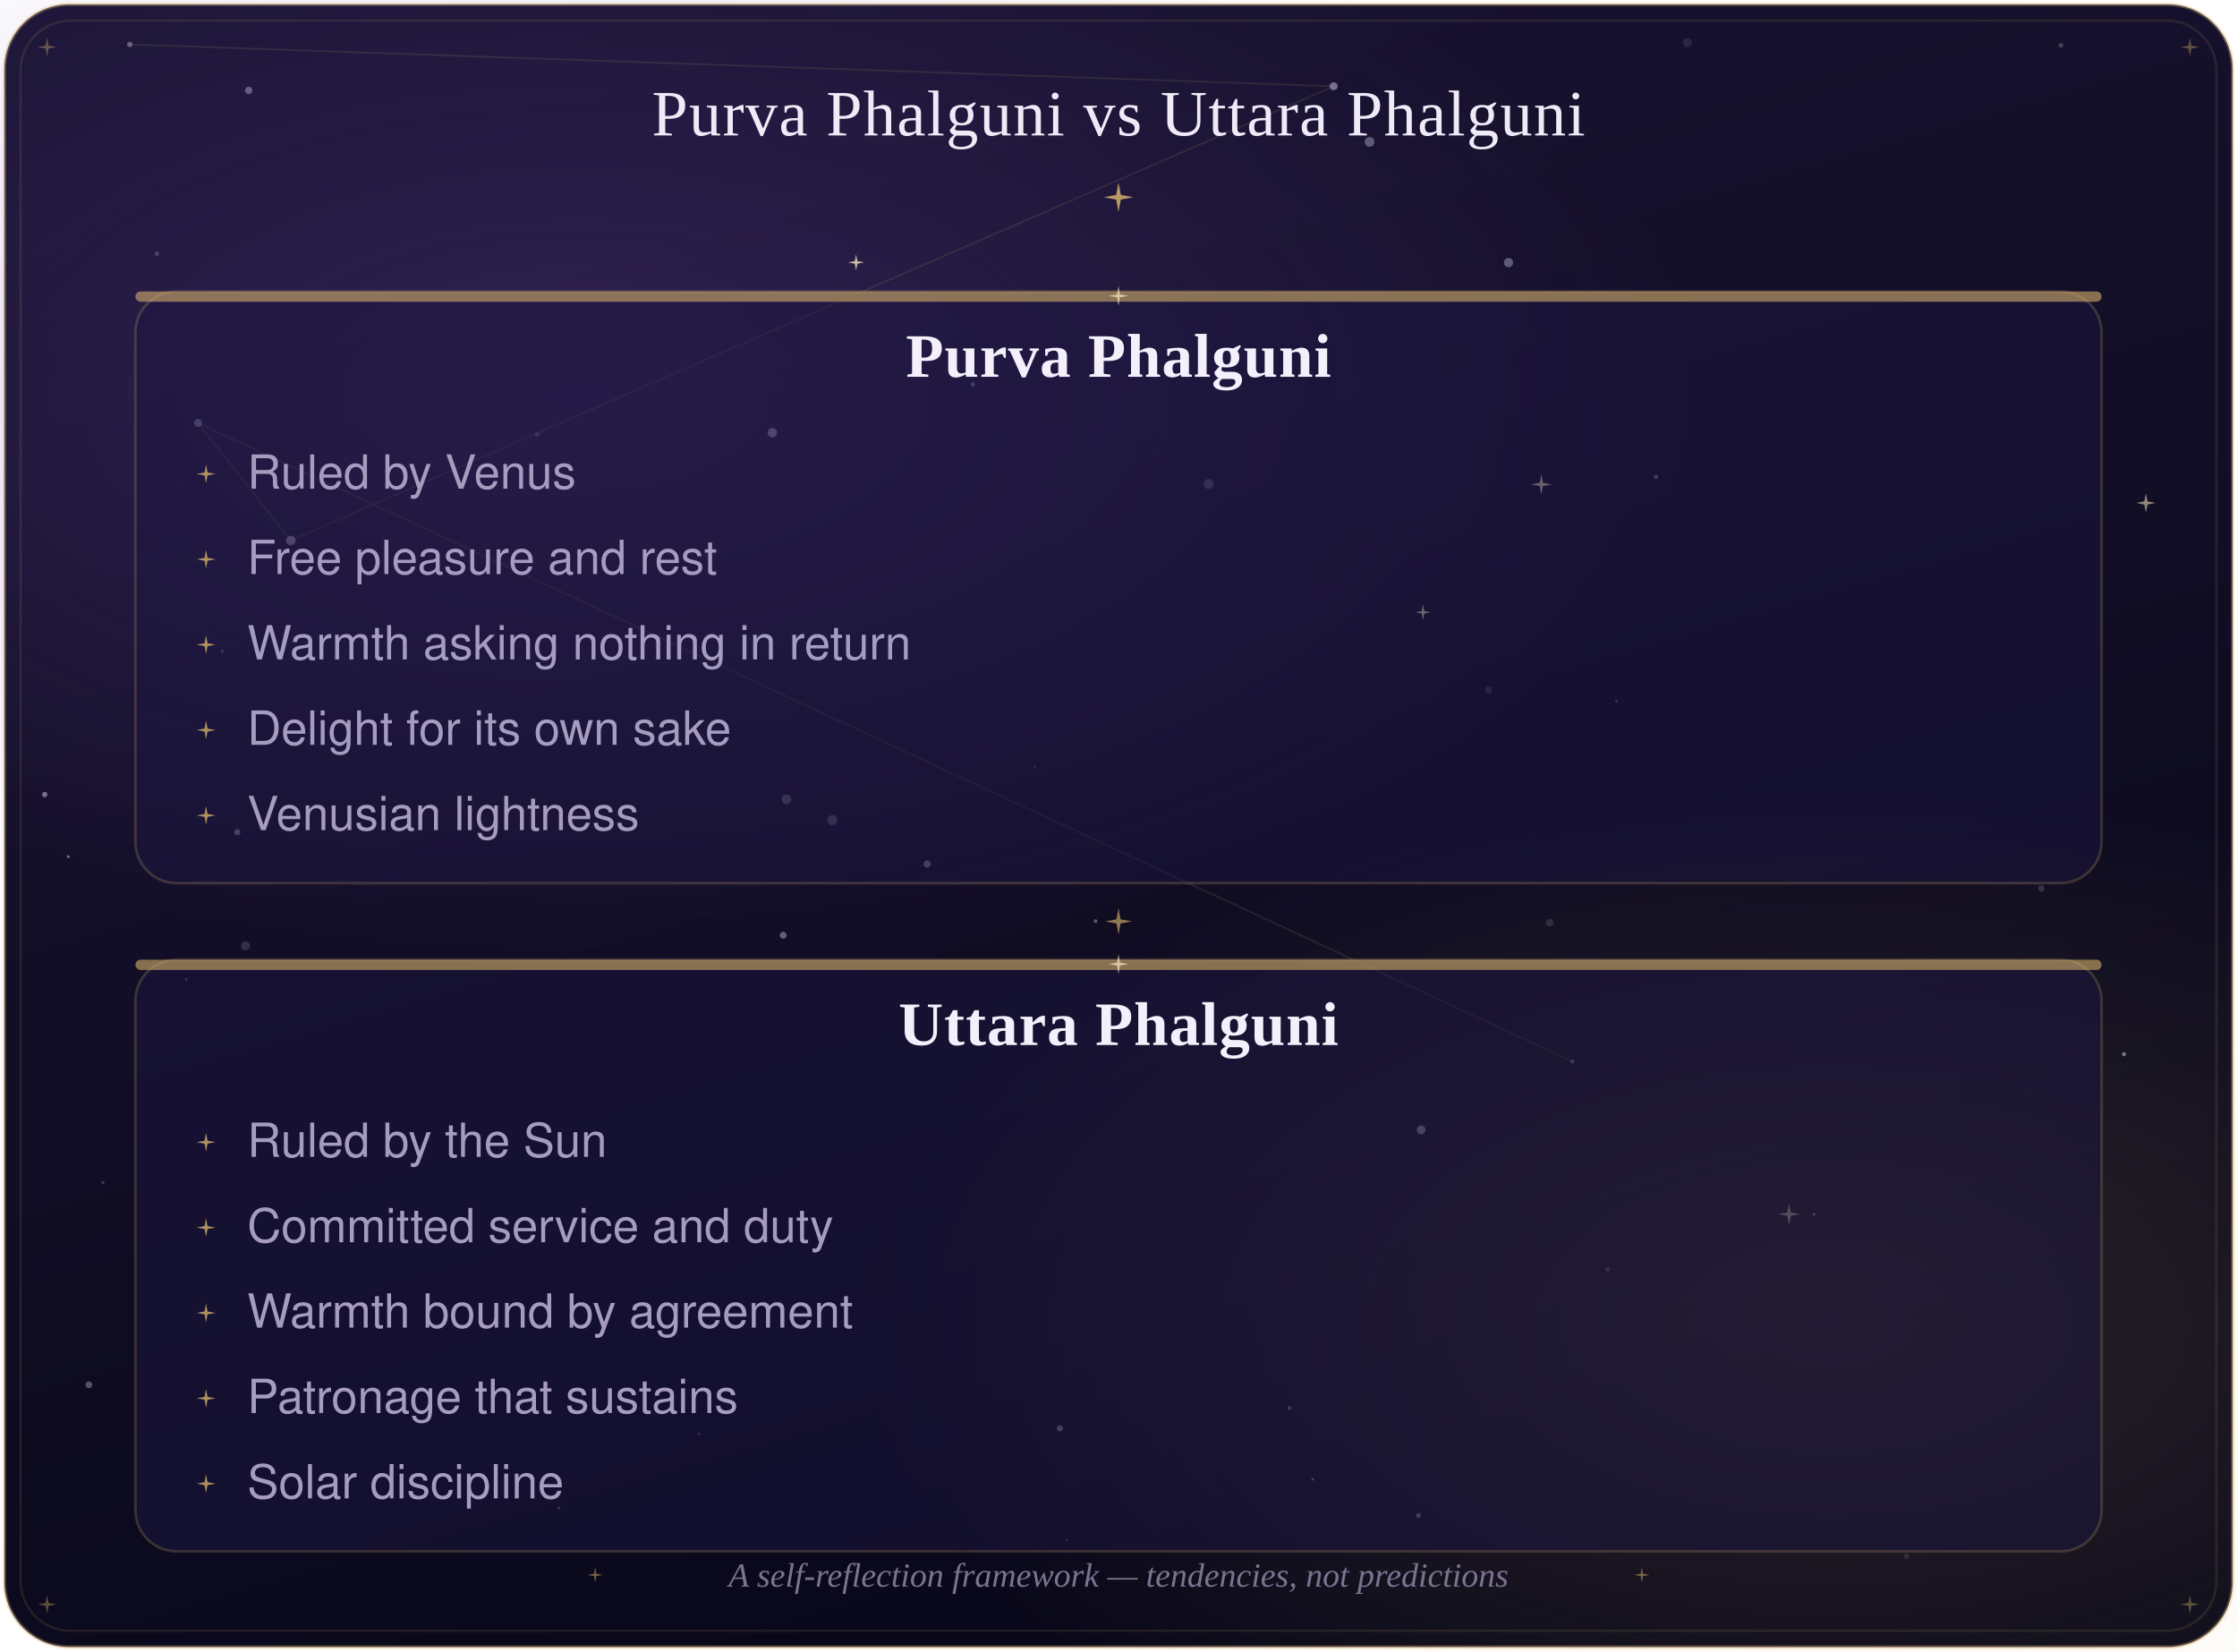
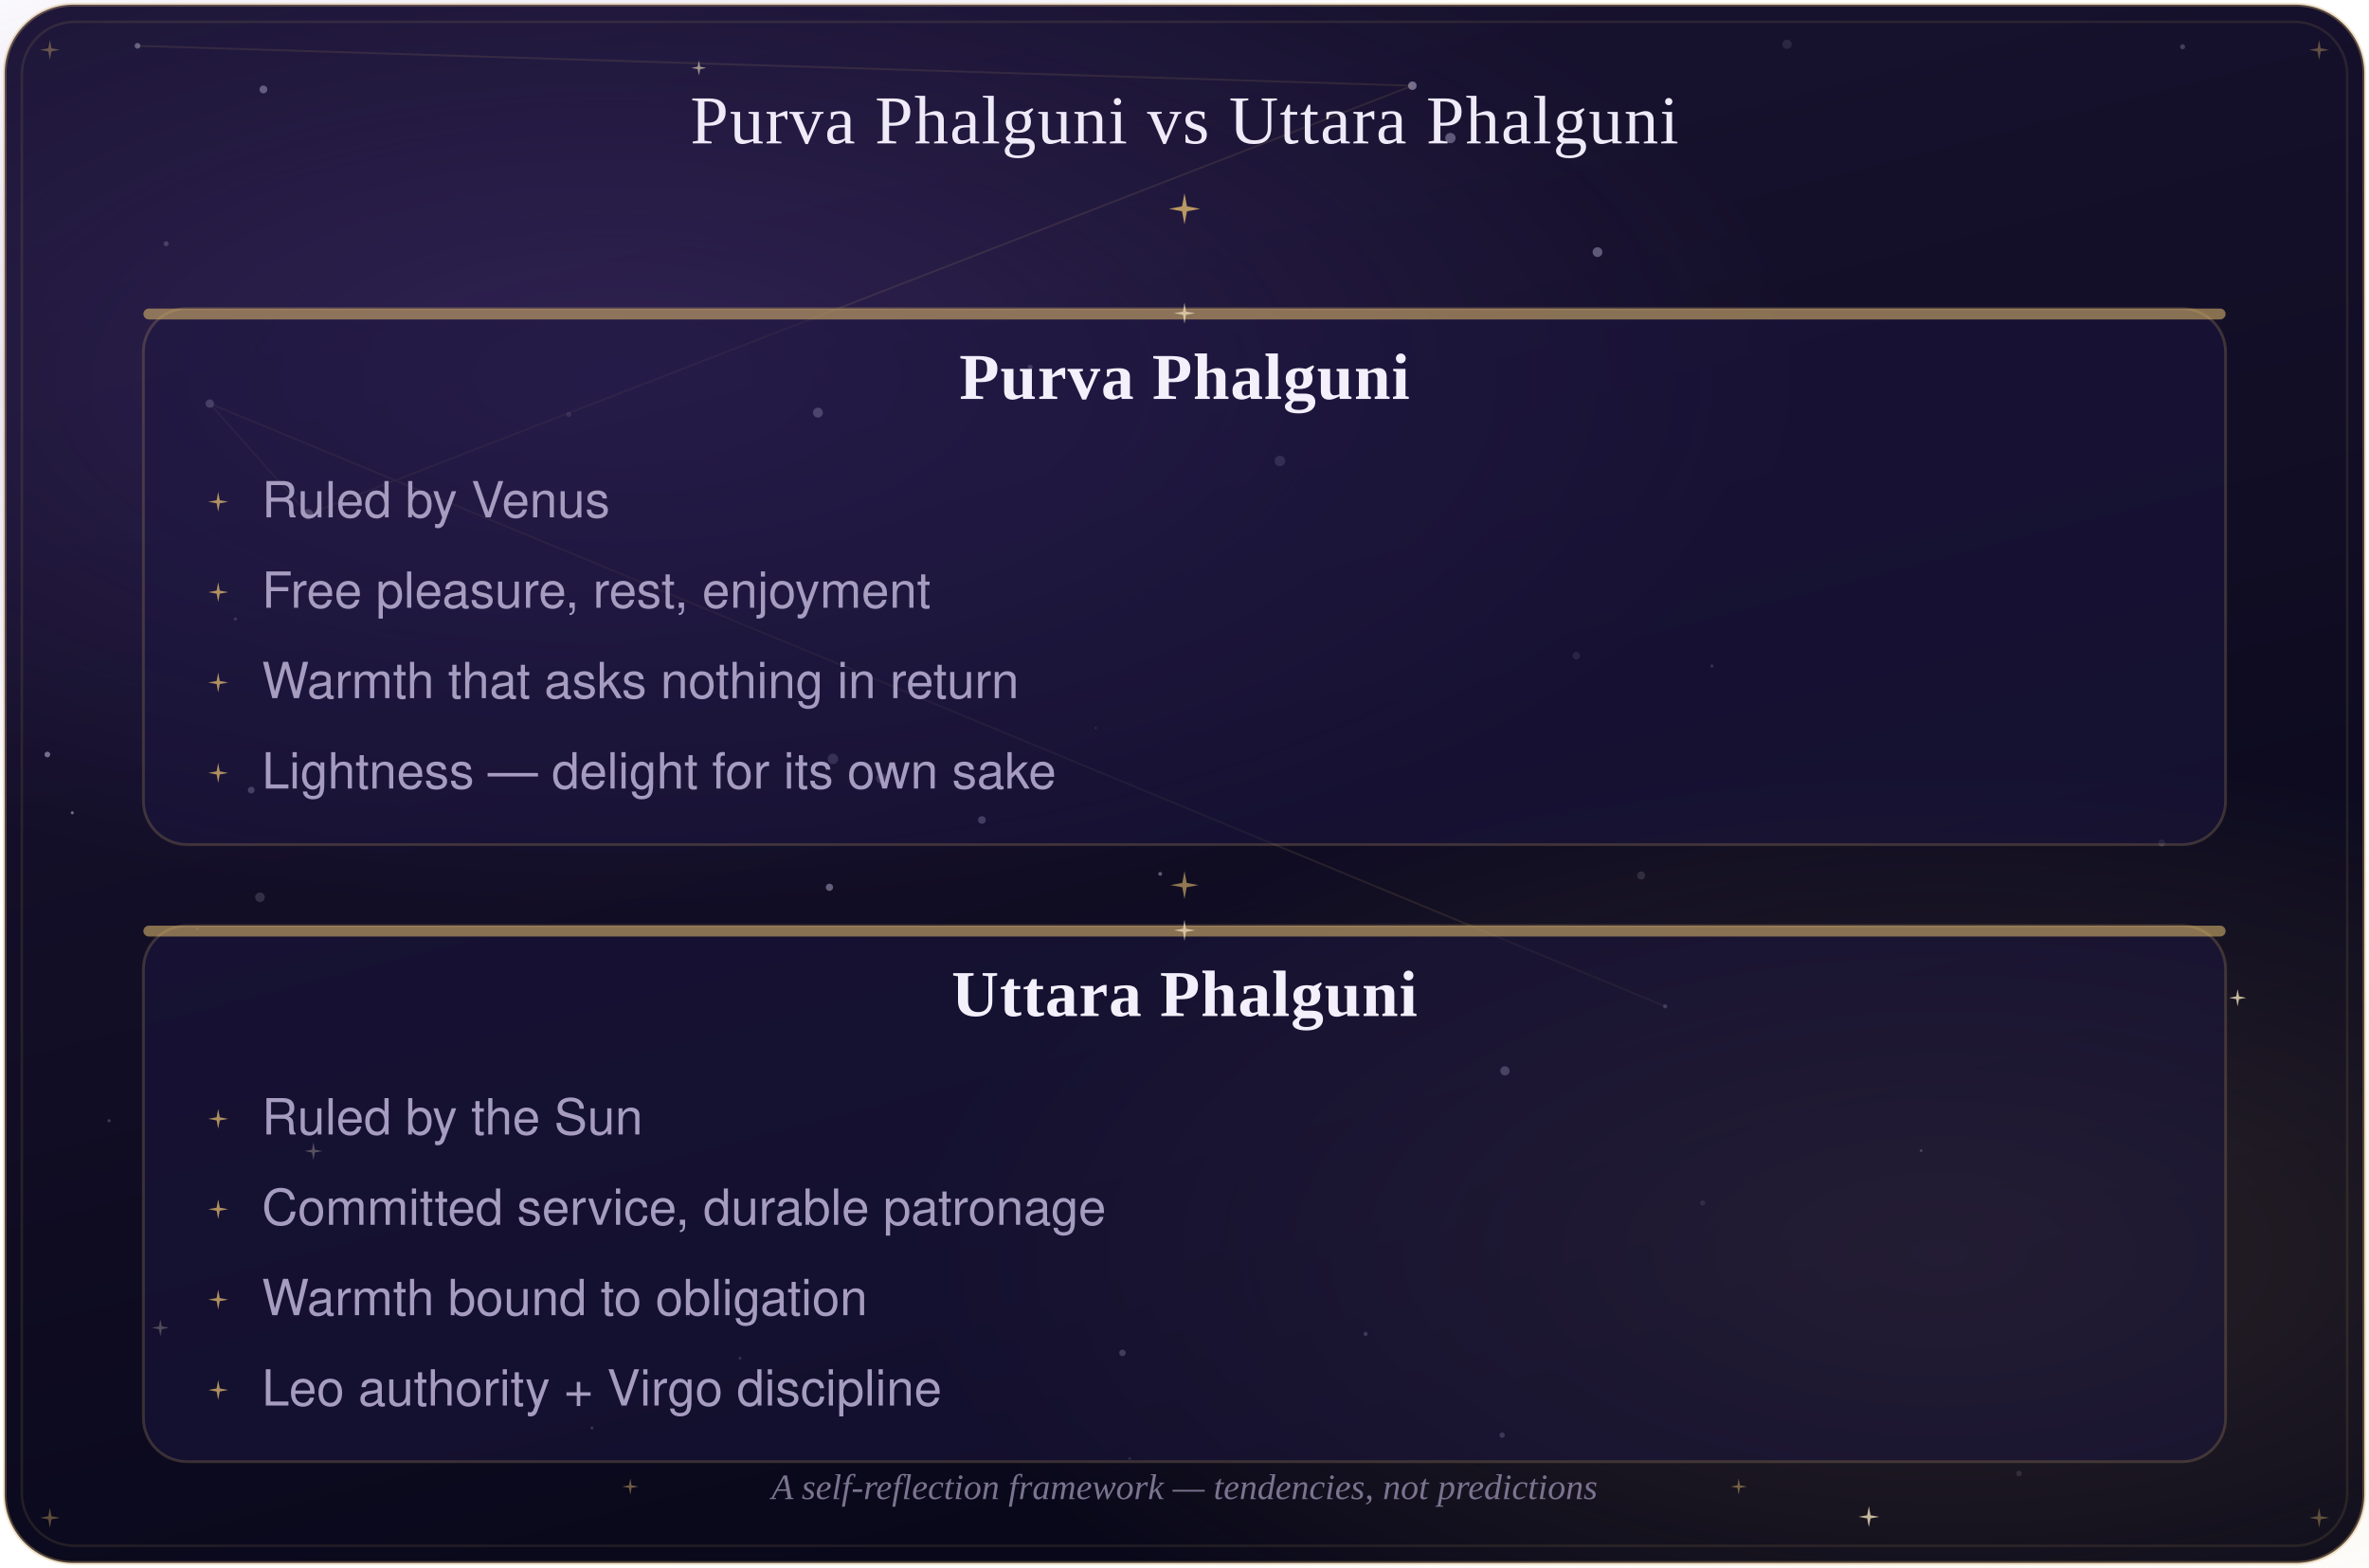
- <svg xmlns="http://www.w3.org/2000/svg" viewBox="0 0 760 561" role="img" aria-label="Purva Phalguni vs Uttara Phalguni">
+ <svg xmlns="http://www.w3.org/2000/svg" viewBox="0 0 760 503" role="img" aria-label="Purva Phalguni vs Uttara Phalguni">
  <defs>
    <linearGradient id="uttaraphalguninakshatra0en-panel" x1="0" y1="0" x2="0.4" y2="1">
      <stop offset="0" stop-color="#1a1433" />
      <stop offset="0.55" stop-color="#120e26" />
      <stop offset="1" stop-color="#09081a" />
    </linearGradient>
    <radialGradient id="uttaraphalguninakshatra0en-foil" cx="0.42" cy="0.34" r="0.75">
      <stop offset="0" stop-color="#fbf0d2" />
      <stop offset="0.5" stop-color="#e8c882" />
      <stop offset="1" stop-color="#b8923f" />
    </radialGradient>
    <radialGradient id="uttaraphalguninakshatra0en-glow" cx="0.5" cy="0.5" r="0.5">
      <stop offset="0" stop-color="#f6e6bf" />
      <stop offset="1" stop-color="#f6e6bf" stop-opacity="0" />
    </radialGradient>
    <radialGradient id="uttaraphalguninakshatra0en-neb1" cx="0.5" cy="0.5" r="0.5">
      <stop offset="0" stop-color="#6f4bb0" stop-opacity="0.28" />
      <stop offset="1" stop-color="#6f4bb0" stop-opacity="0" />
    </radialGradient>
    <radialGradient id="uttaraphalguninakshatra0en-neb2" cx="0.5" cy="0.5" r="0.5">
      <stop offset="0" stop-color="#d4af6a" stop-opacity="0.16" />
      <stop offset="1" stop-color="#d4af6a" stop-opacity="0" />
    </radialGradient>
    <linearGradient id="uttaraphalguninakshatra0en-rule" x1="0" y1="0" x2="1" y2="0">
      <stop offset="0" stop-color="#d4af6a" stop-opacity="0" />
      <stop offset="0.5" stop-color="#d4af6a" stop-opacity="0.6" />
      <stop offset="1" stop-color="#d4af6a" stop-opacity="0" />
    </linearGradient>
  </defs>
-   <rect x="1.5" y="1.5" width="757" height="558" rx="22" fill="url(#uttaraphalguninakshatra0en-panel)" />
-   <ellipse cx="198" cy="135" rx="380" ry="191" fill="url(#uttaraphalguninakshatra0en-neb1)" />
-   <ellipse cx="623" cy="449" rx="334" ry="180" fill="url(#uttaraphalguninakshatra0en-neb2)" />
-   <circle cx="549.2" cy="238.2" r="0.47" fill="#cfc8ea" opacity="0.38" />
-   <circle cx="44.1" cy="15.1" r="0.92" fill="#cfc8ea" opacity="0.41" />
-   <circle cx="700.2" cy="15.4" r="0.81" fill="#cfc8ea" opacity="0.25" />
-   <circle cx="410.6" cy="164.4" r="1.69" fill="#cfc8ea" opacity="0.27" />
-   <circle cx="83.4" cy="321.3" r="1.54" fill="#cfc8ea" opacity="0.18" />
-   <circle cx="262.4" cy="147.0" r="1.59" fill="#cfc8ea" opacity="0.51" />
-   <circle cx="63.3" cy="332.7" r="0.46" fill="#cfc8ea" opacity="0.33" />
-   <circle cx="453.1" cy="29.3" r="1.36" fill="#cfc8ea" opacity="0.50" />
-   <circle cx="693.5" cy="301.8" r="1.11" fill="#cfc8ea" opacity="0.18" />
-   <circle cx="616.3" cy="412.5" r="0.47" fill="#cfc8ea" opacity="0.47" />
-   <circle cx="351.5" cy="260.5" r="0.46" fill="#cfc8ea" opacity="0.19" />
-   <circle cx="75.5" cy="221.2" r="0.52" fill="#cfc8ea" opacity="0.35" />
-   <circle cx="23.2" cy="291.0" r="0.48" fill="#cfc8ea" opacity="0.52" />
-   <circle cx="98.8" cy="183.6" r="1.63" fill="#cfc8ea" opacity="0.51" />
-   <circle cx="53.3" cy="86.2" r="0.80" fill="#cfc8ea" opacity="0.23" />
-   <circle cx="67.3" cy="143.7" r="1.35" fill="#cfc8ea" opacity="0.44" />
-   <circle cx="534.2" cy="360.6" r="0.67" fill="#cfc8ea" opacity="0.42" />
-   <circle cx="15.2" cy="269.9" r="0.91" fill="#cfc8ea" opacity="0.51" />
-   <circle cx="512.5" cy="89.2" r="1.57" fill="#cfc8ea" opacity="0.39" />
-   <circle cx="35.0" cy="401.7" r="0.50" fill="#cfc8ea" opacity="0.25" />
-   <circle cx="481.9" cy="514.8" r="0.85" fill="#cfc8ea" opacity="0.42" />
-   <circle cx="182.5" cy="147.6" r="0.82" fill="#cfc8ea" opacity="0.24" />
-   <circle cx="330.5" cy="130.6" r="0.78" fill="#cfc8ea" opacity="0.40" />
-   <circle cx="546.2" cy="431.2" r="0.84" fill="#cfc8ea" opacity="0.23" />
-   <circle cx="189.9" cy="512.2" r="0.48" fill="#cfc8ea" opacity="0.38" />
-   <circle cx="362.4" cy="523.2" r="0.41" fill="#cfc8ea" opacity="0.28" />
-   <circle cx="267.2" cy="271.5" r="1.68" fill="#cfc8ea" opacity="0.32" />
-   <circle cx="438.1" cy="478.3" r="0.66" fill="#cfc8ea" opacity="0.41" />
-   <circle cx="266.1" cy="317.7" r="1.16" fill="#cfc8ea" opacity="0.43" />
-   <circle cx="84.5" cy="30.7" r="1.25" fill="#cfc8ea" opacity="0.39" />
-   <circle cx="526.5" cy="313.4" r="1.28" fill="#cfc8ea" opacity="0.15" />
-   <circle cx="573.3" cy="14.5" r="1.50" fill="#cfc8ea" opacity="0.12" />
-   <circle cx="237.4" cy="487.1" r="0.49" fill="#cfc8ea" opacity="0.31" />
-   <circle cx="505.7" cy="234.4" r="1.21" fill="#cfc8ea" opacity="0.21" />
-   <circle cx="465.3" cy="48.2" r="1.66" fill="#cfc8ea" opacity="0.39" />
-   <circle cx="482.8" cy="383.8" r="1.49" fill="#cfc8ea" opacity="0.50" />
-   <circle cx="372.2" cy="312.9" r="0.62" fill="#cfc8ea" opacity="0.41" />
-   <circle cx="360.1" cy="485.2" r="1.05" fill="#cfc8ea" opacity="0.46" />
-   <circle cx="647.7" cy="528.6" r="0.89" fill="#cfc8ea" opacity="0.13" />
-   <circle cx="282.8" cy="278.6" r="1.70" fill="#cfc8ea" opacity="0.30" />
-   <circle cx="80.6" cy="282.7" r="1.08" fill="#cfc8ea" opacity="0.49" />
-   <circle cx="315.0" cy="293.5" r="1.24" fill="#cfc8ea" opacity="0.47" />
-   <circle cx="721.6" cy="358.1" r="0.70" fill="#cfc8ea" opacity="0.51" />
-   <circle cx="562.6" cy="162.0" r="0.74" fill="#cfc8ea" opacity="0.46" />
-   <circle cx="446.0" cy="502.5" r="0.46" fill="#cfc8ea" opacity="0.48" />
-   <circle cx="60.7" cy="165.6" r="0.42" fill="#cfc8ea" opacity="0.12" />
-   <circle cx="30.2" cy="470.4" r="1.14" fill="#cfc8ea" opacity="0.37" />
-   <path d="M 483.438 205.3 L 483.9 207.6 L 486.1 207.979 L 483.9 208.4 L 483.438 210.6 L 483.0 208.4 L 480.8 207.979 L 483.0 207.6 Z" fill="#f6e6bf" opacity="0.758" />
-   <path d="M 729.057 167.6 L 729.6 170.3 L 732.3 170.834 L 729.6 171.4 L 729.057 174.1 L 728.5 171.4 L 725.8 170.834 L 728.5 170.3 Z" fill="#f6e6bf" opacity="0.558" />
-   <path d="M 607.841 408.7 L 608.4 411.9 L 611.5 412.447 L 608.4 413.0 L 607.841 416.1 L 607.2 413.0 L 604.1 412.447 L 607.2 411.9 Z" fill="#f6e6bf" opacity="0.514" />
-   <path d="M 290.835 86.4 L 291.3 88.7 L 293.6 89.112 L 291.3 89.6 L 290.835 91.9 L 290.4 89.6 L 288.1 89.112 L 290.4 88.7 Z" fill="#f6e6bf" opacity="0.778" />
-   <path d="M 523.659 161.0 L 524.2 164.0 L 527.2 164.582 L 524.2 165.1 L 523.659 168.1 L 523.1 165.1 L 520.1 164.582 L 523.1 164.0 Z" fill="#f6e6bf" opacity="0.698" />
-   <path d="M 44.1 15.1 L 453.1 29.3 L 98.8 183.6 L 67.3 143.7 L 534.2 360.6" fill="none" stroke="#d4af6a" stroke-width="0.6" opacity="0.12" />
-   <rect x="1.5" y="1.5" width="757" height="558" rx="22" fill="none" stroke="#d4af6a" stroke-opacity="0.34" stroke-width="1.2" />
-   <rect x="7" y="7" width="746" height="547" rx="17" fill="none" stroke="#d4af6a" stroke-opacity="0.12" stroke-width="0.8" />
+   <rect x="1.5" y="1.5" width="757" height="500" rx="22" fill="url(#uttaraphalguninakshatra0en-panel)" />
+   <ellipse cx="198" cy="121" rx="380" ry="171" fill="url(#uttaraphalguninakshatra0en-neb1)" />
+   <ellipse cx="623" cy="402" rx="334" ry="161" fill="url(#uttaraphalguninakshatra0en-neb2)" />
+   <circle cx="549.2" cy="213.7" r="0.47" fill="#cfc8ea" opacity="0.38" />
+   <circle cx="44.1" cy="14.7" r="0.92" fill="#cfc8ea" opacity="0.41" />
+   <circle cx="700.2" cy="15.0" r="0.81" fill="#cfc8ea" opacity="0.25" />
+   <circle cx="410.6" cy="147.9" r="1.69" fill="#cfc8ea" opacity="0.27" />
+   <circle cx="83.4" cy="287.9" r="1.54" fill="#cfc8ea" opacity="0.18" />
+   <circle cx="262.4" cy="132.4" r="1.59" fill="#cfc8ea" opacity="0.51" />
+   <circle cx="63.3" cy="298.0" r="0.46" fill="#cfc8ea" opacity="0.33" />
+   <circle cx="453.1" cy="27.5" r="1.36" fill="#cfc8ea" opacity="0.50" />
+   <circle cx="693.5" cy="270.5" r="1.11" fill="#cfc8ea" opacity="0.18" />
+   <circle cx="616.3" cy="369.2" r="0.47" fill="#cfc8ea" opacity="0.47" />
+   <circle cx="351.5" cy="233.6" r="0.46" fill="#cfc8ea" opacity="0.19" />
+   <circle cx="75.5" cy="198.6" r="0.52" fill="#cfc8ea" opacity="0.35" />
+   <circle cx="23.2" cy="260.8" r="0.48" fill="#cfc8ea" opacity="0.52" />
+   <circle cx="98.8" cy="165.0" r="1.63" fill="#cfc8ea" opacity="0.51" />
+   <circle cx="53.3" cy="78.2" r="0.80" fill="#cfc8ea" opacity="0.23" />
+   <circle cx="67.3" cy="129.5" r="1.35" fill="#cfc8ea" opacity="0.44" />
+   <circle cx="534.2" cy="322.9" r="0.67" fill="#cfc8ea" opacity="0.42" />
+   <circle cx="15.2" cy="242.1" r="0.91" fill="#cfc8ea" opacity="0.51" />
+   <circle cx="512.5" cy="80.9" r="1.57" fill="#cfc8ea" opacity="0.39" />
+   <circle cx="35.0" cy="359.6" r="0.50" fill="#cfc8ea" opacity="0.25" />
+   <circle cx="481.9" cy="460.5" r="0.85" fill="#cfc8ea" opacity="0.42" />
+   <circle cx="182.5" cy="133.0" r="0.82" fill="#cfc8ea" opacity="0.24" />
+   <circle cx="330.5" cy="117.8" r="0.78" fill="#cfc8ea" opacity="0.40" />
+   <circle cx="546.2" cy="386.0" r="0.84" fill="#cfc8ea" opacity="0.23" />
+   <circle cx="189.9" cy="458.2" r="0.48" fill="#cfc8ea" opacity="0.38" />
+   <circle cx="362.4" cy="468.0" r="0.41" fill="#cfc8ea" opacity="0.28" />
+   <circle cx="267.2" cy="243.5" r="1.68" fill="#cfc8ea" opacity="0.32" />
+   <circle cx="438.1" cy="428.0" r="0.66" fill="#cfc8ea" opacity="0.41" />
+   <circle cx="266.1" cy="284.7" r="1.16" fill="#cfc8ea" opacity="0.43" />
+   <circle cx="84.5" cy="28.7" r="1.25" fill="#cfc8ea" opacity="0.39" />
+   <circle cx="526.5" cy="280.9" r="1.28" fill="#cfc8ea" opacity="0.15" />
+   <circle cx="573.3" cy="14.2" r="1.50" fill="#cfc8ea" opacity="0.12" />
+   <circle cx="237.4" cy="435.8" r="0.49" fill="#cfc8ea" opacity="0.31" />
+   <circle cx="505.7" cy="210.4" r="1.21" fill="#cfc8ea" opacity="0.21" />
+   <circle cx="465.3" cy="44.3" r="1.66" fill="#cfc8ea" opacity="0.39" />
+   <circle cx="482.8" cy="343.6" r="1.49" fill="#cfc8ea" opacity="0.50" />
+   <circle cx="372.2" cy="280.4" r="0.62" fill="#cfc8ea" opacity="0.41" />
+   <circle cx="360.1" cy="434.1" r="1.05" fill="#cfc8ea" opacity="0.46" />
+   <circle cx="647.7" cy="472.8" r="0.89" fill="#cfc8ea" opacity="0.13" />
+   <circle cx="282.8" cy="249.8" r="1.70" fill="#cfc8ea" opacity="0.30" />
+   <circle cx="80.6" cy="253.5" r="1.08" fill="#cfc8ea" opacity="0.49" />
+   <circle cx="315.0" cy="263.1" r="1.24" fill="#cfc8ea" opacity="0.47" />
+   <path d="M 717.855 317.4 L 718.3 319.7 L 720.6 320.17 L 718.3 320.6 L 717.855 322.9 L 717.4 320.6 L 715.1 320.17 L 717.4 319.7 Z" fill="#f6e6bf" opacity="0.782" />
+   <path d="M 100.541 366.5 L 101.0 368.9 L 103.4 369.342 L 101.0 369.8 L 100.541 372.2 L 100.1 369.8 L 97.7 369.342 L 100.1 368.9 Z" fill="#f6e6bf" opacity="0.579" />
+   <path d="M 599.548 483.3 L 600.1 486.2 L 602.9 486.693 L 600.1 487.2 L 599.548 490.0 L 599.0 487.2 L 596.2 486.693 L 599.0 486.2 Z" fill="#f6e6bf" opacity="0.774" />
+   <path d="M 51.459 423.3 L 51.9 425.6 L 54.2 426.028 L 51.9 426.5 L 51.459 428.8 L 51.0 426.5 L 48.7 426.028 L 51.0 425.6 Z" fill="#f6e6bf" opacity="0.52" />
+   <path d="M 224.224 19.4 L 224.6 21.4 L 226.6 21.78 L 224.6 22.2 L 224.224 24.2 L 223.8 22.2 L 221.8 21.78 L 223.8 21.4 Z" fill="#f6e6bf" opacity="0.607" />
+   <path d="M 44.1 14.7 L 453.1 27.5 L 98.8 165.0 L 67.3 129.5 L 534.2 322.9" fill="none" stroke="#d4af6a" stroke-width="0.6" opacity="0.12" />
+   <rect x="1.5" y="1.5" width="757" height="500" rx="22" fill="none" stroke="#d4af6a" stroke-opacity="0.34" stroke-width="1.2" />
+   <rect x="7" y="7" width="746" height="489" rx="17" fill="none" stroke="#d4af6a" stroke-opacity="0.12" stroke-width="0.8" />
  <path d="M 16 12.8 L 16.5 15.5 L 19.2 16 L 16.5 16.5 L 16 19.2 L 15.5 16.5 L 12.8 16 L 15.5 15.5 Z" fill="#d4af6a" opacity="0.4" />
  <path d="M 744 12.8 L 744.5 15.5 L 747.2 16 L 744.5 16.5 L 744 19.2 L 743.5 16.5 L 740.8 16 L 743.5 15.5 Z" fill="#d4af6a" opacity="0.4" />
-   <path d="M 16 541.8 L 16.5 544.5 L 19.2 545 L 16.5 545.5 L 16 548.2 L 15.5 545.5 L 12.8 545 L 15.5 544.5 Z" fill="#d4af6a" opacity="0.4" />
-   <path d="M 744 541.8 L 744.5 544.5 L 747.2 545 L 744.5 545.5 L 744 548.2 L 743.5 545.5 L 740.8 545 L 743.5 544.5 Z" fill="#d4af6a" opacity="0.4" />
+   <path d="M 16 483.8 L 16.5 486.5 L 19.2 487 L 16.5 487.5 L 16 490.2 L 15.5 487.5 L 12.8 487 L 15.5 486.5 Z" fill="#d4af6a" opacity="0.4" />
+   <path d="M 744 483.8 L 744.5 486.5 L 747.2 487 L 744.5 487.5 L 744 490.2 L 743.5 487.5 L 740.8 487 L 743.5 486.5 Z" fill="#d4af6a" opacity="0.4" />
  <text x="380" y="46" text-anchor="middle" font-family="Georgia, 'Times New Roman', serif" font-size="22" letter-spacing="0.4" fill="#efeaf8">Purva Phalguni vs Uttara Phalguni</text>
  <line x1="230" y1="67" x2="368" y2="67" stroke="url(#uttaraphalguninakshatra0en-rule)" stroke-width="1" />
  <line x1="392" y1="67" x2="530" y2="67" stroke="url(#uttaraphalguninakshatra0en-rule)" stroke-width="1" />
  <path d="M 380 62.0 L 380.8 66.2 L 385.0 67 L 380.8 67.8 L 380 72.0 L 379.2 67.8 L 375.0 67 L 379.2 66.2 Z" fill="#d4af6a" opacity="0.85" />
-   <rect x="46" y="99" width="668" height="201.0" rx="14" fill="#1d1740" fill-opacity="0.5" stroke="#d4af6a" stroke-opacity="0.22" stroke-width="0.9" />
+   <rect x="46" y="99" width="668" height="172.0" rx="14" fill="#1d1740" fill-opacity="0.5" stroke="#d4af6a" stroke-opacity="0.22" stroke-width="0.9" />
  <rect x="46" y="99" width="668" height="3.5" rx="1.8" fill="#d4af6a" fill-opacity="0.6" />
  <path d="M 380 97.1 L 380.5 100.0 L 383.4 100.5 L 380.5 101.0 L 380 103.9 L 379.5 101.0 L 376.6 100.5 L 379.5 100.0 Z" fill="#f6e6bf" opacity="0.7" />
  <text x="380" y="128.0" text-anchor="middle" font-family="Georgia, 'Times New Roman', serif" font-size="21" font-weight="700" letter-spacing="0.3" fill="#f3effb">Purva Phalguni</text>
  <path d="M 70 157.8 L 70.5 160.5 L 73.2 161 L 70.5 161.5 L 70 164.2 L 69.5 161.5 L 66.8 161 L 69.5 160.5 Z" fill="#d4af6a" opacity="0.8" />
  <text x="84" y="166.0" font-family="Helvetica, Arial, sans-serif" font-size="16" fill="#a59cc0">Ruled by Venus</text>
  <path d="M 70 186.8 L 70.5 189.5 L 73.2 190 L 70.5 190.5 L 70 193.2 L 69.5 190.5 L 66.8 190 L 69.5 189.5 Z" fill="#d4af6a" opacity="0.8" />
-   <text x="84" y="195.0" font-family="Helvetica, Arial, sans-serif" font-size="16" fill="#a59cc0">Free pleasure and rest</text>
+   <text x="84" y="195.0" font-family="Helvetica, Arial, sans-serif" font-size="16" fill="#a59cc0">Free pleasure, rest, enjoyment</text>
  <path d="M 70 215.8 L 70.5 218.5 L 73.2 219 L 70.5 219.5 L 70 222.2 L 69.5 219.5 L 66.8 219 L 69.5 218.5 Z" fill="#d4af6a" opacity="0.8" />
-   <text x="84" y="224.0" font-family="Helvetica, Arial, sans-serif" font-size="16" fill="#a59cc0">Warmth asking nothing in return</text>
+   <text x="84" y="224.0" font-family="Helvetica, Arial, sans-serif" font-size="16" fill="#a59cc0">Warmth that asks nothing in return</text>
  <path d="M 70 244.8 L 70.5 247.5 L 73.2 248 L 70.5 248.5 L 70 251.2 L 69.5 248.5 L 66.8 248 L 69.5 247.5 Z" fill="#d4af6a" opacity="0.8" />
-   <text x="84" y="253.0" font-family="Helvetica, Arial, sans-serif" font-size="16" fill="#a59cc0">Delight for its own sake</text>
-   <path d="M 70 273.8 L 70.5 276.5 L 73.2 277 L 70.5 277.5 L 70 280.2 L 69.5 277.5 L 66.8 277 L 69.5 276.5 Z" fill="#d4af6a" opacity="0.8" />
-   <text x="84" y="282.0" font-family="Helvetica, Arial, sans-serif" font-size="16" fill="#a59cc0">Venusian lightness</text>
-   <path d="M 380 308.5 L 380.7 312.3 L 384.5 313 L 380.7 313.7 L 380 317.5 L 379.3 313.7 L 375.5 313 L 379.3 312.3 Z" fill="#d4af6a" opacity="0.65" />
-   <rect x="46" y="326" width="668" height="201.0" rx="14" fill="#1d1740" fill-opacity="0.5" stroke="#d4af6a" stroke-opacity="0.22" stroke-width="0.9" />
-   <rect x="46" y="326" width="668" height="3.5" rx="1.8" fill="#d4af6a" fill-opacity="0.6" />
-   <path d="M 380 324.1 L 380.5 327.0 L 383.4 327.5 L 380.5 328.0 L 380 330.9 L 379.5 328.0 L 376.6 327.5 L 379.5 327.0 Z" fill="#f6e6bf" opacity="0.7" />
-   <text x="380" y="355.0" text-anchor="middle" font-family="Georgia, 'Times New Roman', serif" font-size="21" font-weight="700" letter-spacing="0.3" fill="#f3effb">Uttara Phalguni</text>
+   <text x="84" y="253.0" font-family="Helvetica, Arial, sans-serif" font-size="16" fill="#a59cc0">Lightness — delight for its own sake</text>
+   <path d="M 380 279.5 L 380.7 283.3 L 384.5 284 L 380.7 284.7 L 380 288.5 L 379.3 284.7 L 375.5 284 L 379.3 283.3 Z" fill="#d4af6a" opacity="0.65" />
+   <rect x="46" y="297" width="668" height="172.0" rx="14" fill="#1d1740" fill-opacity="0.5" stroke="#d4af6a" stroke-opacity="0.22" stroke-width="0.9" />
+   <rect x="46" y="297" width="668" height="3.5" rx="1.8" fill="#d4af6a" fill-opacity="0.6" />
+   <path d="M 380 295.1 L 380.5 298.0 L 383.4 298.5 L 380.5 299.0 L 380 301.9 L 379.5 299.0 L 376.6 298.5 L 379.5 298.0 Z" fill="#f6e6bf" opacity="0.7" />
+   <text x="380" y="326.0" text-anchor="middle" font-family="Georgia, 'Times New Roman', serif" font-size="21" font-weight="700" letter-spacing="0.3" fill="#f3effb">Uttara Phalguni</text>
+   <path d="M 70 355.8 L 70.5 358.5 L 73.2 359 L 70.5 359.5 L 70 362.2 L 69.5 359.5 L 66.8 359 L 69.5 358.5 Z" fill="#d4af6a" opacity="0.8" />
+   <text x="84" y="364.0" font-family="Helvetica, Arial, sans-serif" font-size="16" fill="#a59cc0">Ruled by the Sun</text>
  <path d="M 70 384.8 L 70.5 387.5 L 73.2 388 L 70.5 388.5 L 70 391.2 L 69.5 388.5 L 66.8 388 L 69.5 387.5 Z" fill="#d4af6a" opacity="0.8" />
-   <text x="84" y="393.0" font-family="Helvetica, Arial, sans-serif" font-size="16" fill="#a59cc0">Ruled by the Sun</text>
+   <text x="84" y="393.0" font-family="Helvetica, Arial, sans-serif" font-size="16" fill="#a59cc0">Committed service, durable patronage</text>
  <path d="M 70 413.8 L 70.5 416.5 L 73.2 417 L 70.5 417.5 L 70 420.2 L 69.5 417.5 L 66.8 417 L 69.5 416.5 Z" fill="#d4af6a" opacity="0.8" />
-   <text x="84" y="422.0" font-family="Helvetica, Arial, sans-serif" font-size="16" fill="#a59cc0">Committed service and duty</text>
+   <text x="84" y="422.0" font-family="Helvetica, Arial, sans-serif" font-size="16" fill="#a59cc0">Warmth bound to obligation</text>
  <path d="M 70 442.8 L 70.5 445.5 L 73.2 446 L 70.5 446.5 L 70 449.2 L 69.5 446.5 L 66.8 446 L 69.5 445.5 Z" fill="#d4af6a" opacity="0.8" />
-   <text x="84" y="451.0" font-family="Helvetica, Arial, sans-serif" font-size="16" fill="#a59cc0">Warmth bound by agreement</text>
-   <path d="M 70 471.8 L 70.5 474.5 L 73.2 475 L 70.5 475.5 L 70 478.2 L 69.5 475.5 L 66.8 475 L 69.5 474.5 Z" fill="#d4af6a" opacity="0.8" />
-   <text x="84" y="480.0" font-family="Helvetica, Arial, sans-serif" font-size="16" fill="#a59cc0">Patronage that sustains</text>
-   <path d="M 70 500.8 L 70.5 503.5 L 73.2 504 L 70.5 504.5 L 70 507.2 L 69.5 504.5 L 66.8 504 L 69.5 503.5 Z" fill="#d4af6a" opacity="0.8" />
-   <text x="84" y="509.0" font-family="Helvetica, Arial, sans-serif" font-size="16" fill="#a59cc0">Solar discipline</text>
-   <path d="M 202.227 532.4 L 202.6 534.6 L 204.8 535 L 202.6 535.4 L 202.227 537.6 L 201.8 535.4 L 199.6 535 L 201.8 534.6 Z" fill="#d4af6a" opacity="0.5" />
-   <text x="380" y="539" text-anchor="middle" font-family="Georgia, 'Times New Roman', serif" font-style="italic" font-size="11.5" fill="#7b738f">A self-reflection framework — tendencies, not predictions</text>
-   <path d="M 557.773 532.4 L 558.2 534.6 L 560.4 535 L 558.2 535.4 L 557.773 537.6 L 557.4 535.4 L 555.2 535 L 557.4 534.6 Z" fill="#d4af6a" opacity="0.5" />
+   <text x="84" y="451.0" font-family="Helvetica, Arial, sans-serif" font-size="16" fill="#a59cc0">Leo authority + Virgo discipline</text>
+   <path d="M 202.227 474.4 L 202.6 476.6 L 204.8 477 L 202.6 477.4 L 202.227 479.6 L 201.8 477.4 L 199.6 477 L 201.8 476.6 Z" fill="#d4af6a" opacity="0.5" />
+   <text x="380" y="481" text-anchor="middle" font-family="Georgia, 'Times New Roman', serif" font-style="italic" font-size="11.5" fill="#7b738f">A self-reflection framework — tendencies, not predictions</text>
+   <path d="M 557.773 474.4 L 558.2 476.6 L 560.4 477 L 558.2 477.4 L 557.773 479.6 L 557.4 477.4 L 555.2 477 L 557.4 476.6 Z" fill="#d4af6a" opacity="0.5" />
</svg>
